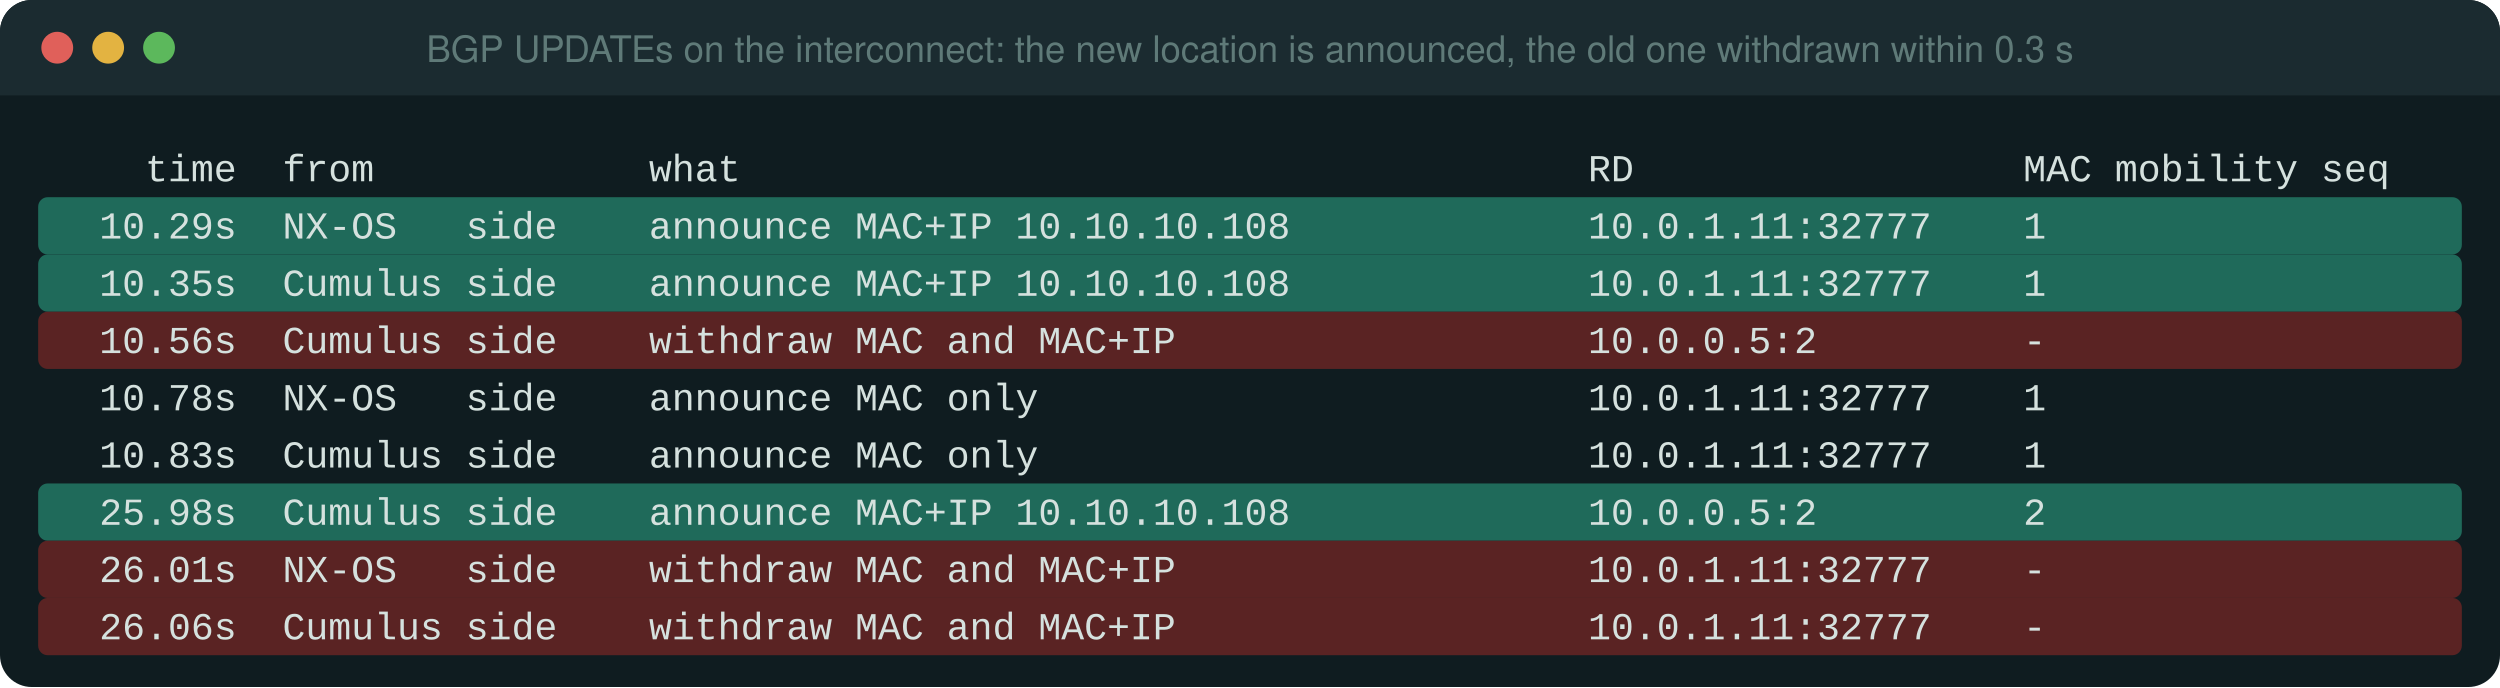
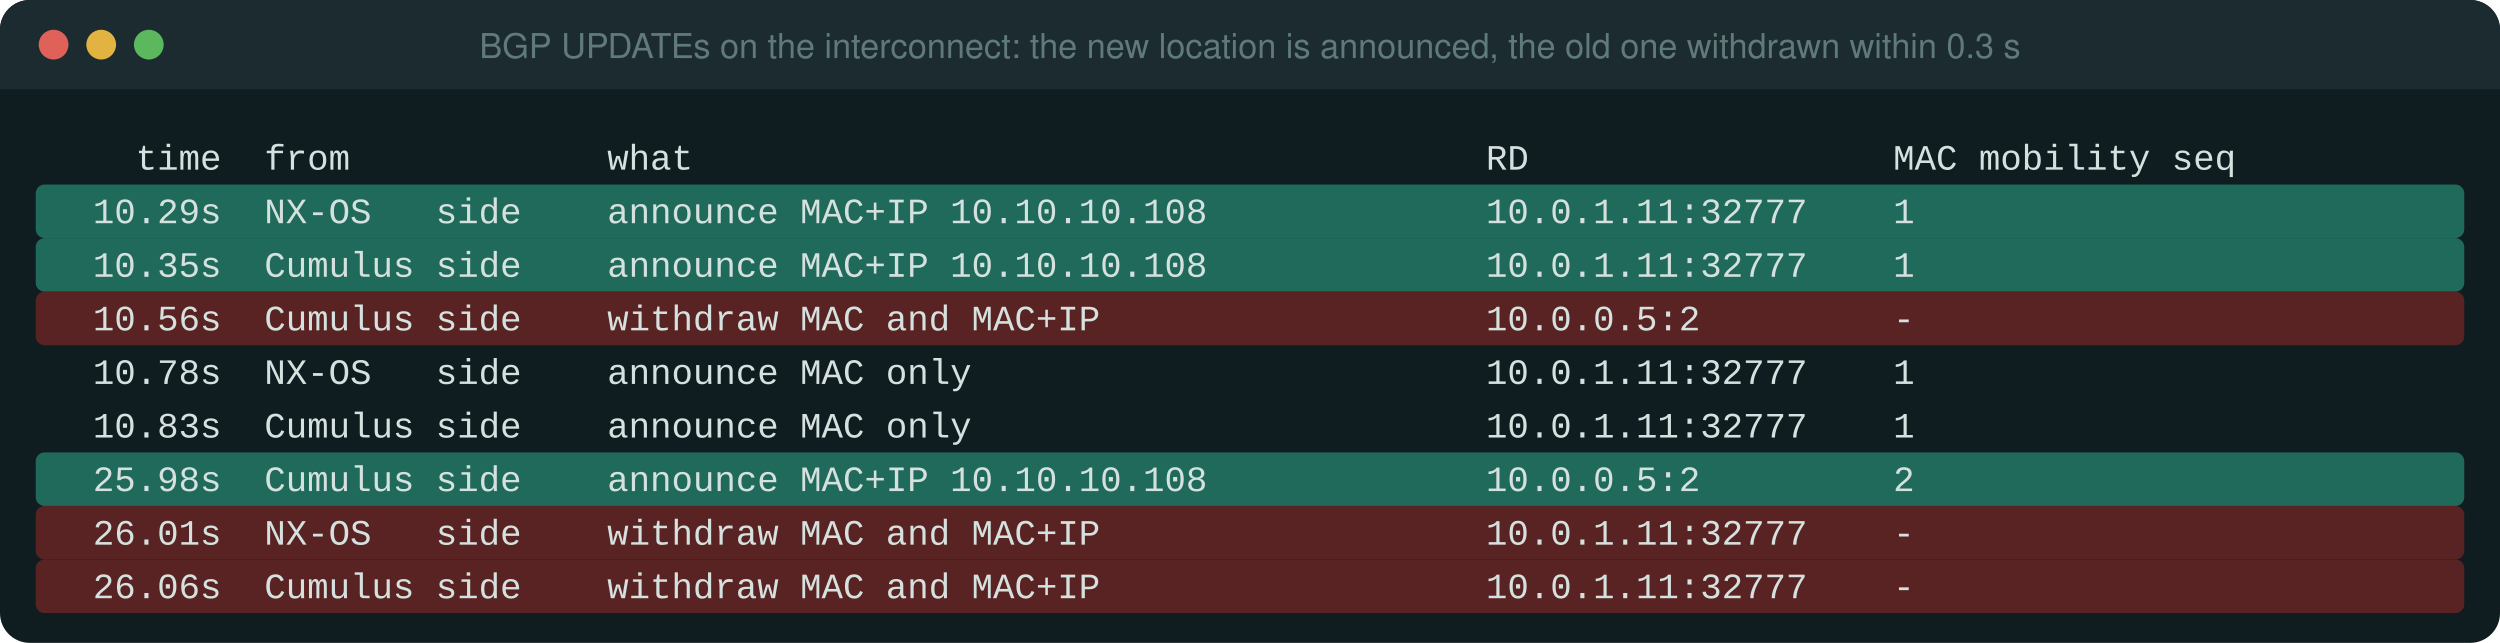
- <svg xmlns="http://www.w3.org/2000/svg" width="786" height="216" viewBox="0 0 786 216">
-   <rect width="786" height="216" rx="10" fill="#0f1c20" />
-   <path d="M0 10a10 10 0 0 1 10-10h766a10 10 0 0 1 10 10v20h-786z" fill="#1b2b30" />
+ <svg xmlns="http://www.w3.org/2000/svg" width="840" height="216" viewBox="0 0 840 216">
+   <rect width="840" height="216" rx="10" fill="#0f1c20" />
+   <path d="M0 10a10 10 0 0 1 10-10h820a10 10 0 0 1 10 10v20h-840z" fill="#1b2b30" />
  <circle cx="18" cy="15" r="5" fill="#e0605a" />
  <circle cx="34" cy="15" r="5" fill="#e3b341" />
  <circle cx="50" cy="15" r="5" fill="#5cb85c" />
-   <text x="393.0" y="19.5" font-family="Poppins, Helvetica, Arial, sans-serif" font-size="11.5" fill="#5f7a78" text-anchor="middle">BGP UPDATEs on the interconnect: the new location is announced, the old one withdrawn within 0.3 s</text>
+   <text x="420.0" y="19.5" font-family="Poppins, Helvetica, Arial, sans-serif" font-size="11.5" fill="#5f7a78" text-anchor="middle">BGP UPDATEs on the interconnect: the new location is announced, the old one withdrawn within 0.3 s</text>
  <text x="24" y="57" font-family="JetBrains Mono, SFMono-Regular, Menlo, Consolas, 'Liberation Mono', monospace" font-size="12" fill="#d5e1de" xml:space="preserve">   time  from            what                                     RD                 MAC mobility seq</text>
-   <rect x="12" y="62" width="762" height="18" rx="3" fill="#1f6a5a" />
+   <rect x="12" y="62" width="816" height="18" rx="3" fill="#1f6a5a" />
  <text x="24" y="75" font-family="JetBrains Mono, SFMono-Regular, Menlo, Consolas, 'Liberation Mono', monospace" font-size="12" fill="#d5e1de" xml:space="preserve"> 10.29s  NX-OS   side    announce MAC+IP 10.10.10.108             10.0.1.11:32777    1</text>
-   <rect x="12" y="80" width="762" height="18" rx="3" fill="#1f6a5a" />
+   <rect x="12" y="80" width="816" height="18" rx="3" fill="#1f6a5a" />
  <text x="24" y="93" font-family="JetBrains Mono, SFMono-Regular, Menlo, Consolas, 'Liberation Mono', monospace" font-size="12" fill="#d5e1de" xml:space="preserve"> 10.35s  Cumulus side    announce MAC+IP 10.10.10.108             10.0.1.11:32777    1</text>
-   <rect x="12" y="98" width="762" height="18" rx="3" fill="#5a2323" />
+   <rect x="12" y="98" width="816" height="18" rx="3" fill="#5a2323" />
  <text x="24" y="111" font-family="JetBrains Mono, SFMono-Regular, Menlo, Consolas, 'Liberation Mono', monospace" font-size="12" fill="#d5e1de" xml:space="preserve"> 10.56s  Cumulus side    withdraw MAC and MAC+IP                  10.0.0.5:2         -</text>
  <text x="24" y="129" font-family="JetBrains Mono, SFMono-Regular, Menlo, Consolas, 'Liberation Mono', monospace" font-size="12" fill="#d5e1de" xml:space="preserve"> 10.78s  NX-OS   side    announce MAC only                        10.0.1.11:32777    1</text>
  <text x="24" y="147" font-family="JetBrains Mono, SFMono-Regular, Menlo, Consolas, 'Liberation Mono', monospace" font-size="12" fill="#d5e1de" xml:space="preserve"> 10.83s  Cumulus side    announce MAC only                        10.0.1.11:32777    1</text>
-   <rect x="12" y="152" width="762" height="18" rx="3" fill="#1f6a5a" />
+   <rect x="12" y="152" width="816" height="18" rx="3" fill="#1f6a5a" />
  <text x="24" y="165" font-family="JetBrains Mono, SFMono-Regular, Menlo, Consolas, 'Liberation Mono', monospace" font-size="12" fill="#d5e1de" xml:space="preserve"> 25.98s  Cumulus side    announce MAC+IP 10.10.10.108             10.0.0.5:2         2</text>
-   <rect x="12" y="170" width="762" height="18" rx="3" fill="#5a2323" />
+   <rect x="12" y="170" width="816" height="18" rx="3" fill="#5a2323" />
  <text x="24" y="183" font-family="JetBrains Mono, SFMono-Regular, Menlo, Consolas, 'Liberation Mono', monospace" font-size="12" fill="#d5e1de" xml:space="preserve"> 26.01s  NX-OS   side    withdraw MAC and MAC+IP                  10.0.1.11:32777    -</text>
-   <rect x="12" y="188" width="762" height="18" rx="3" fill="#5a2323" />
+   <rect x="12" y="188" width="816" height="18" rx="3" fill="#5a2323" />
  <text x="24" y="201" font-family="JetBrains Mono, SFMono-Regular, Menlo, Consolas, 'Liberation Mono', monospace" font-size="12" fill="#d5e1de" xml:space="preserve"> 26.06s  Cumulus side    withdraw MAC and MAC+IP                  10.0.1.11:32777    -</text>
</svg>
